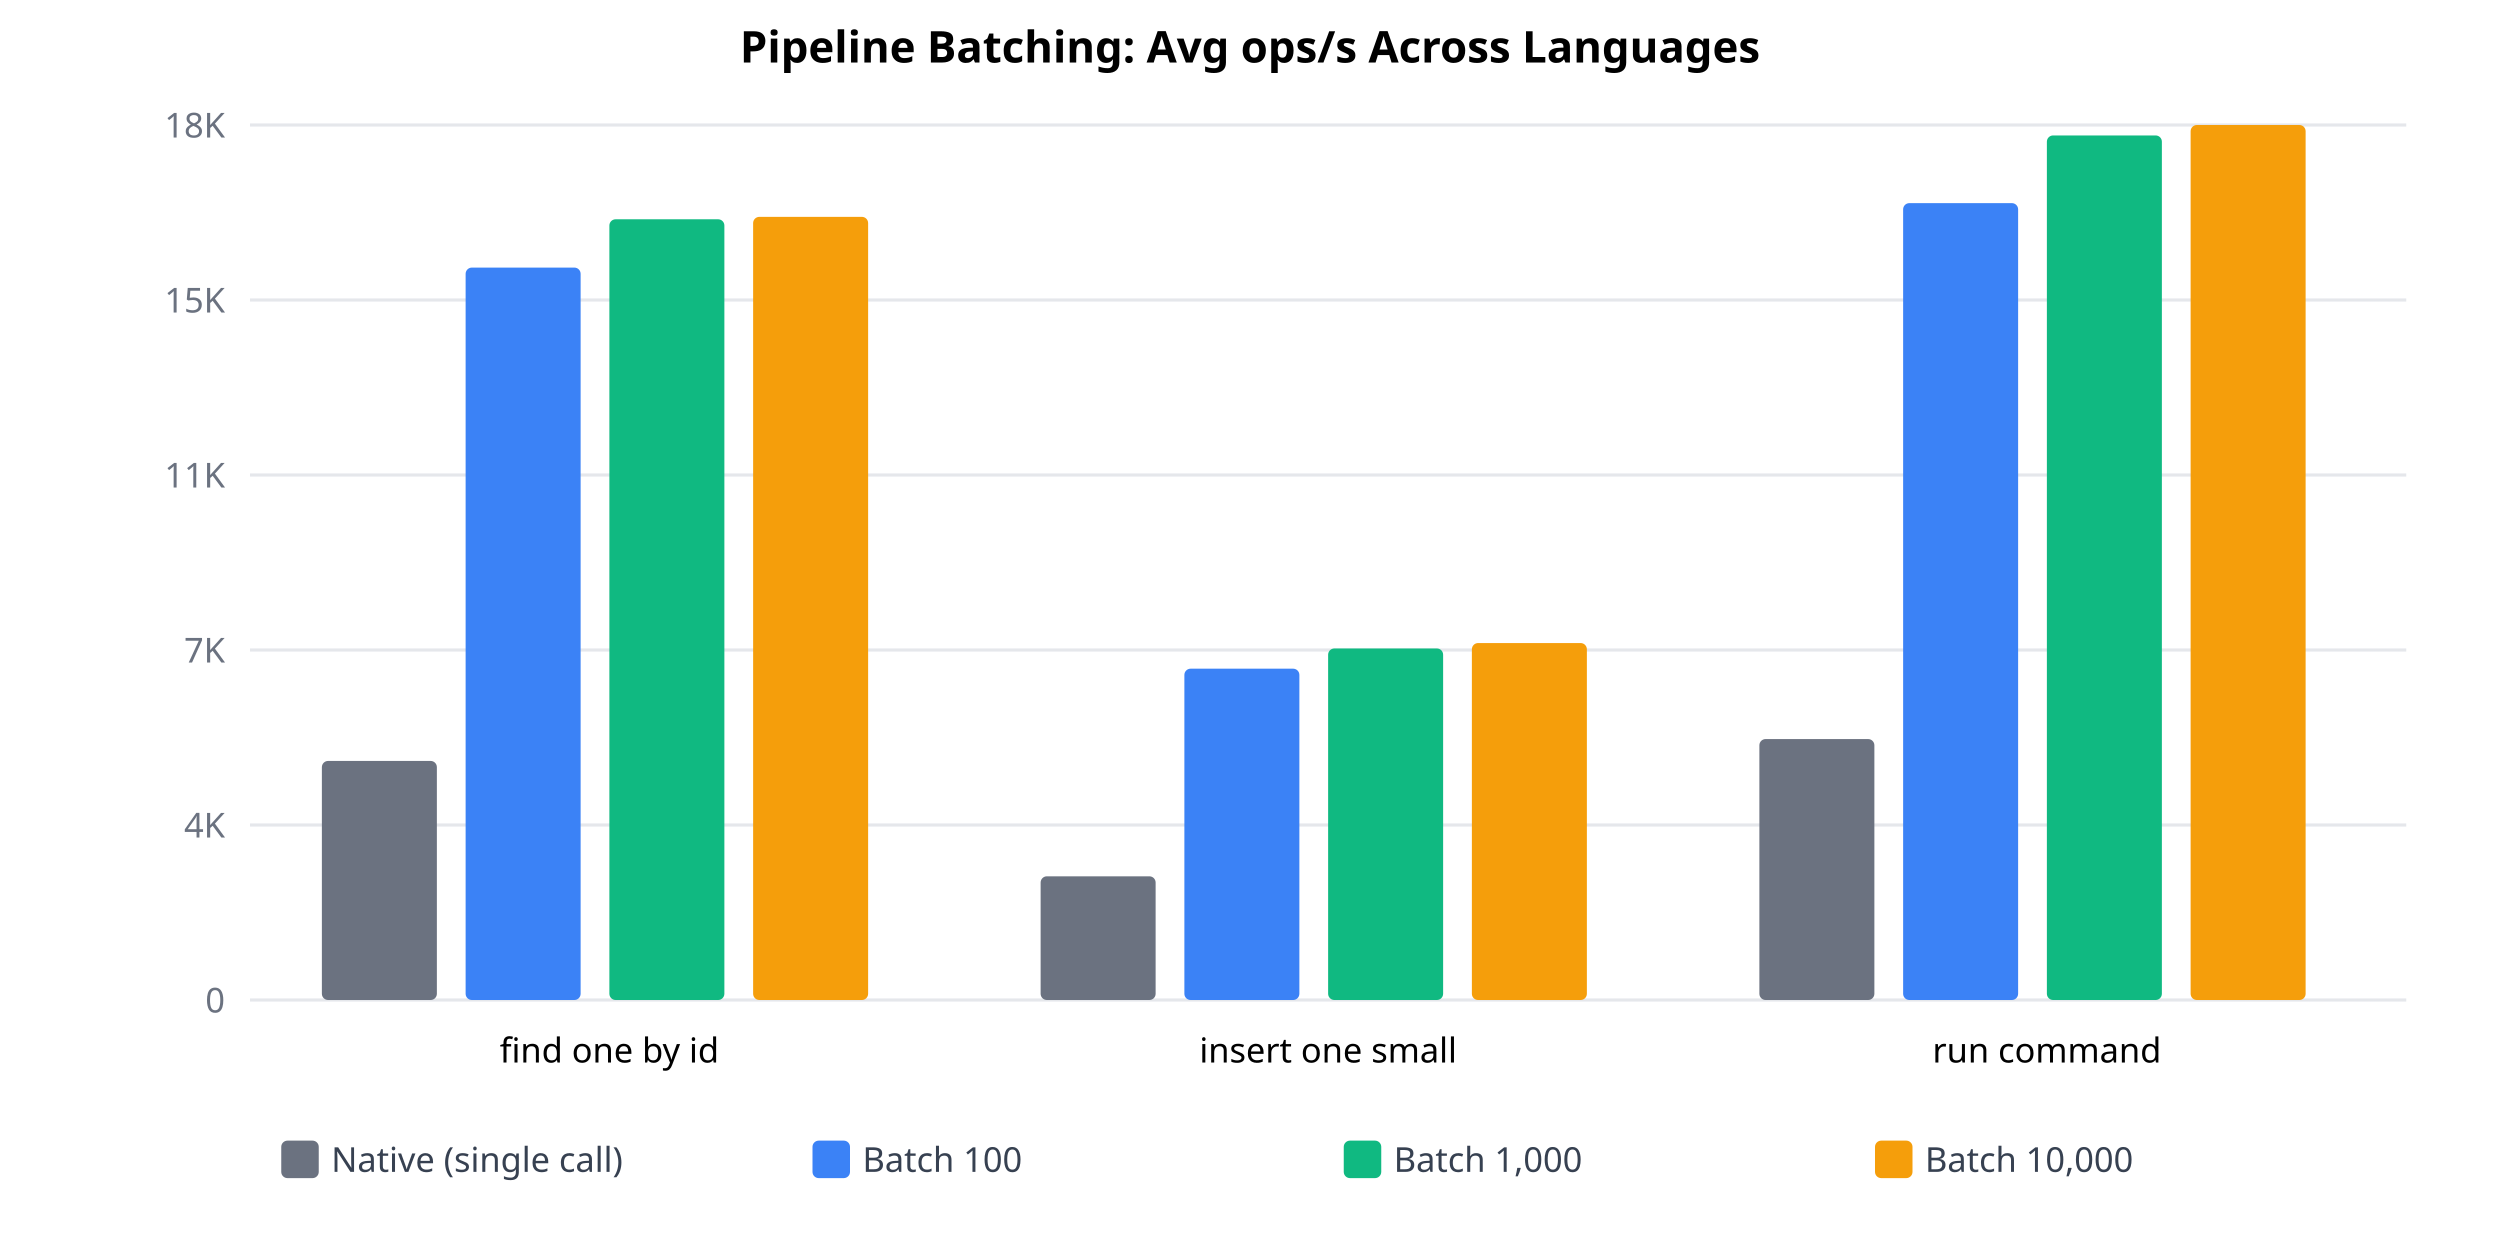
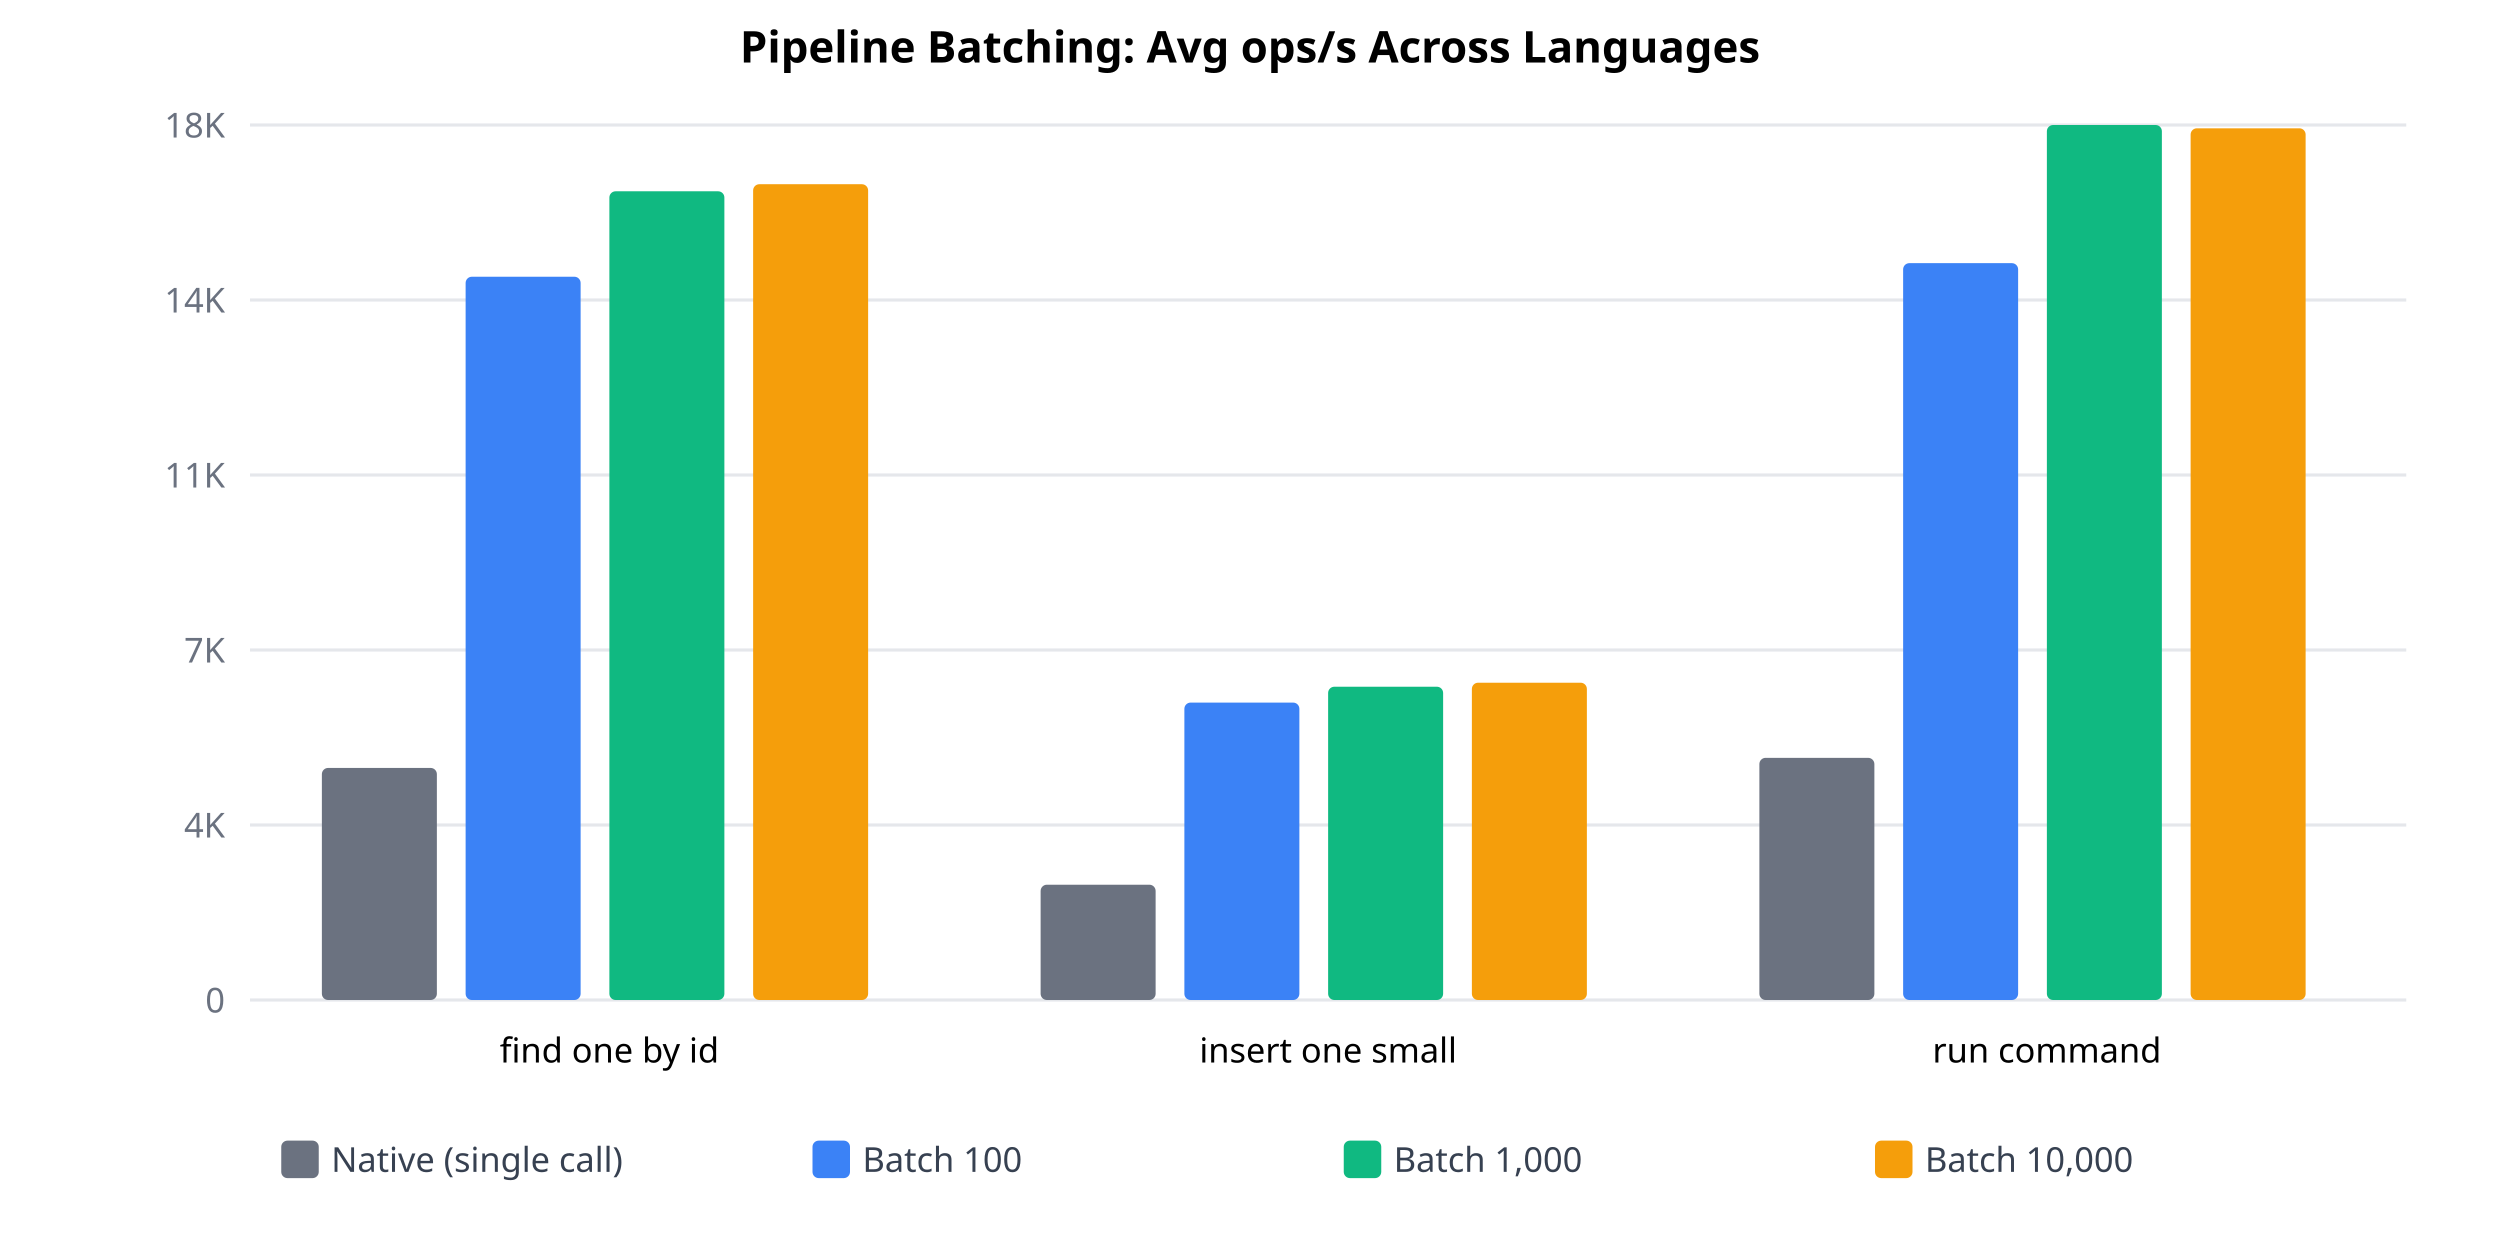
<svg xmlns="http://www.w3.org/2000/svg" viewBox="0 0 800 400" font-family="system-ui, sans-serif" font-size="12">
  <rect width="800" height="400" fill="white" />
  <text x="400.0" y="20" text-anchor="middle" font-size="14" font-weight="bold">Pipeline Batching: Avg ops/s Across Languages</text>
  <line x1="80" y1="320.0" x2="770" y2="320.0" stroke="#e5e7eb" stroke-width="1" />
  <text x="72" y="324.0" text-anchor="end" font-size="11" fill="#6b7280">0</text>
  <line x1="80" y1="264.0" x2="770" y2="264.0" stroke="#e5e7eb" stroke-width="1" />
  <text x="72" y="268.0" text-anchor="end" font-size="11" fill="#6b7280">4K</text>
  <line x1="80" y1="208.0" x2="770" y2="208.0" stroke="#e5e7eb" stroke-width="1" />
  <text x="72" y="212.0" text-anchor="end" font-size="11" fill="#6b7280">7K</text>
-   <line x1="80" y1="152.0" x2="770" y2="152.0" stroke="#e5e7eb" stroke-width="1" />
-   <text x="72" y="156.0" text-anchor="end" font-size="11" fill="#6b7280">11K</text>
+   <line x1="80" y1="152" x2="770" y2="152" stroke="#e5e7eb" stroke-width="1" />
+   <text x="72" y="156" text-anchor="end" font-size="11" fill="#6b7280">11K</text>
  <line x1="80" y1="96.0" x2="770" y2="96.0" stroke="#e5e7eb" stroke-width="1" />
-   <text x="72" y="100.0" text-anchor="end" font-size="11" fill="#6b7280">15K</text>
+   <text x="72" y="100.0" text-anchor="end" font-size="11" fill="#6b7280">14K</text>
  <line x1="80" y1="40.0" x2="770" y2="40.0" stroke="#e5e7eb" stroke-width="1" />
  <text x="72" y="44.0" text-anchor="end" font-size="11" fill="#6b7280">18K</text>
-   <rect x="103.0" y="243.498" width="36.8" height="76.502" fill="#6b7280" rx="2" />
-   <rect x="149.0" y="85.628" width="36.8" height="234.372" fill="#3b82f6" rx="2" />
-   <rect x="195.0" y="70.169" width="36.8" height="249.831" fill="#10b981" rx="2" />
-   <rect x="241.0" y="69.393" width="36.8" height="250.607" fill="#f59e0b" rx="2" />
+   <rect x="103.0" y="245.738" width="36.8" height="74.262" fill="#6b7280" rx="2" />
+   <rect x="149.0" y="88.554" width="36.8" height="231.446" fill="#3b82f6" rx="2" />
+   <rect x="195.0" y="61.212" width="36.8" height="258.788" fill="#10b981" rx="2" />
+   <rect x="241.0" y="58.949" width="36.8" height="261.051" fill="#f59e0b" rx="2" />
  <text x="195.0" y="340" text-anchor="middle" font-size="11">find one by id</text>
-   <rect x="333.0" y="280.418" width="36.8" height="39.582" fill="#6b7280" rx="2" />
-   <rect x="379.0" y="213.978" width="36.8" height="106.022" fill="#3b82f6" rx="2" />
-   <rect x="425.0" y="207.509" width="36.8" height="112.491" fill="#10b981" rx="2" />
-   <rect x="471.0" y="205.775" width="36.8" height="114.225" fill="#f59e0b" rx="2" />
+   <rect x="333.0" y="283.107" width="36.8" height="36.893" fill="#6b7280" rx="2" />
+   <rect x="379.0" y="224.827" width="36.8" height="95.173" fill="#3b82f6" rx="2" />
+   <rect x="425.0" y="219.75" width="36.8" height="100.25" fill="#10b981" rx="2" />
+   <rect x="471.0" y="218.468" width="36.8" height="101.532" fill="#f59e0b" rx="2" />
  <text x="425.0" y="340" text-anchor="middle" font-size="11">insert one small</text>
-   <rect x="563.0" y="236.499" width="36.8" height="83.501" fill="#6b7280" rx="2" />
-   <rect x="609.0" y="65" width="36.8" height="255" fill="#3b82f6" rx="2" />
-   <rect x="655.0" y="43.34" width="36.8" height="276.66" fill="#10b981" rx="2" />
-   <rect x="701.0" y="40.0" width="36.8" height="280.0" fill="#f59e0b" rx="2" />
+   <rect x="563.0" y="242.508" width="36.8" height="77.492" fill="#6b7280" rx="2" />
+   <rect x="609.0" y="84.208" width="36.8" height="235.792" fill="#3b82f6" rx="2" />
+   <rect x="655.0" y="40.0" width="36.8" height="280.0" fill="#10b981" rx="2" />
+   <rect x="701.0" y="41.057" width="36.8" height="278.943" fill="#f59e0b" rx="2" />
  <text x="655.0" y="340" text-anchor="middle" font-size="11">run command</text>
  <rect x="90" y="365" width="12" height="12" fill="#6b7280" rx="2" />
  <text x="106" y="375" font-size="11" fill="#374151">Native (single call)</text>
  <rect x="260" y="365" width="12" height="12" fill="#3b82f6" rx="2" />
  <text x="276" y="375" font-size="11" fill="#374151">Batch 100</text>
  <rect x="430" y="365" width="12" height="12" fill="#10b981" rx="2" />
  <text x="446" y="375" font-size="11" fill="#374151">Batch 1,000</text>
  <rect x="600" y="365" width="12" height="12" fill="#f59e0b" rx="2" />
  <text x="616" y="375" font-size="11" fill="#374151">Batch 10,000</text>
</svg>
